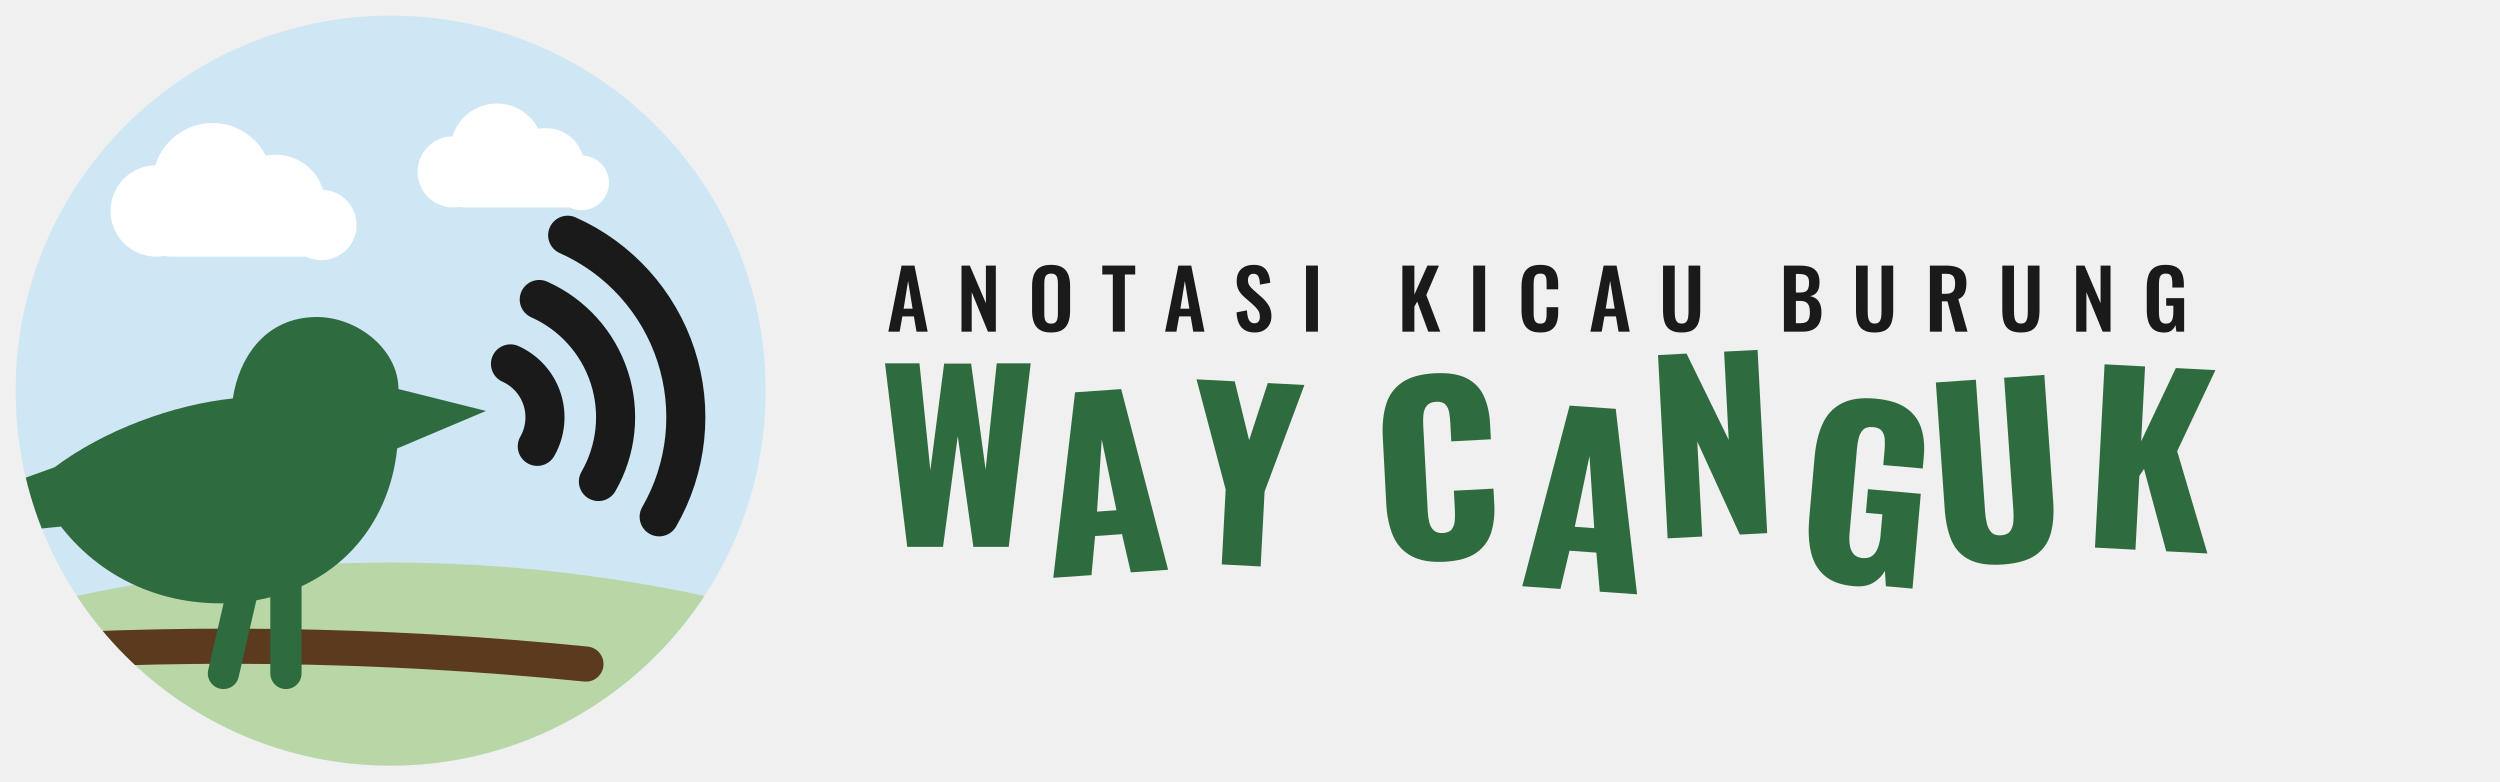
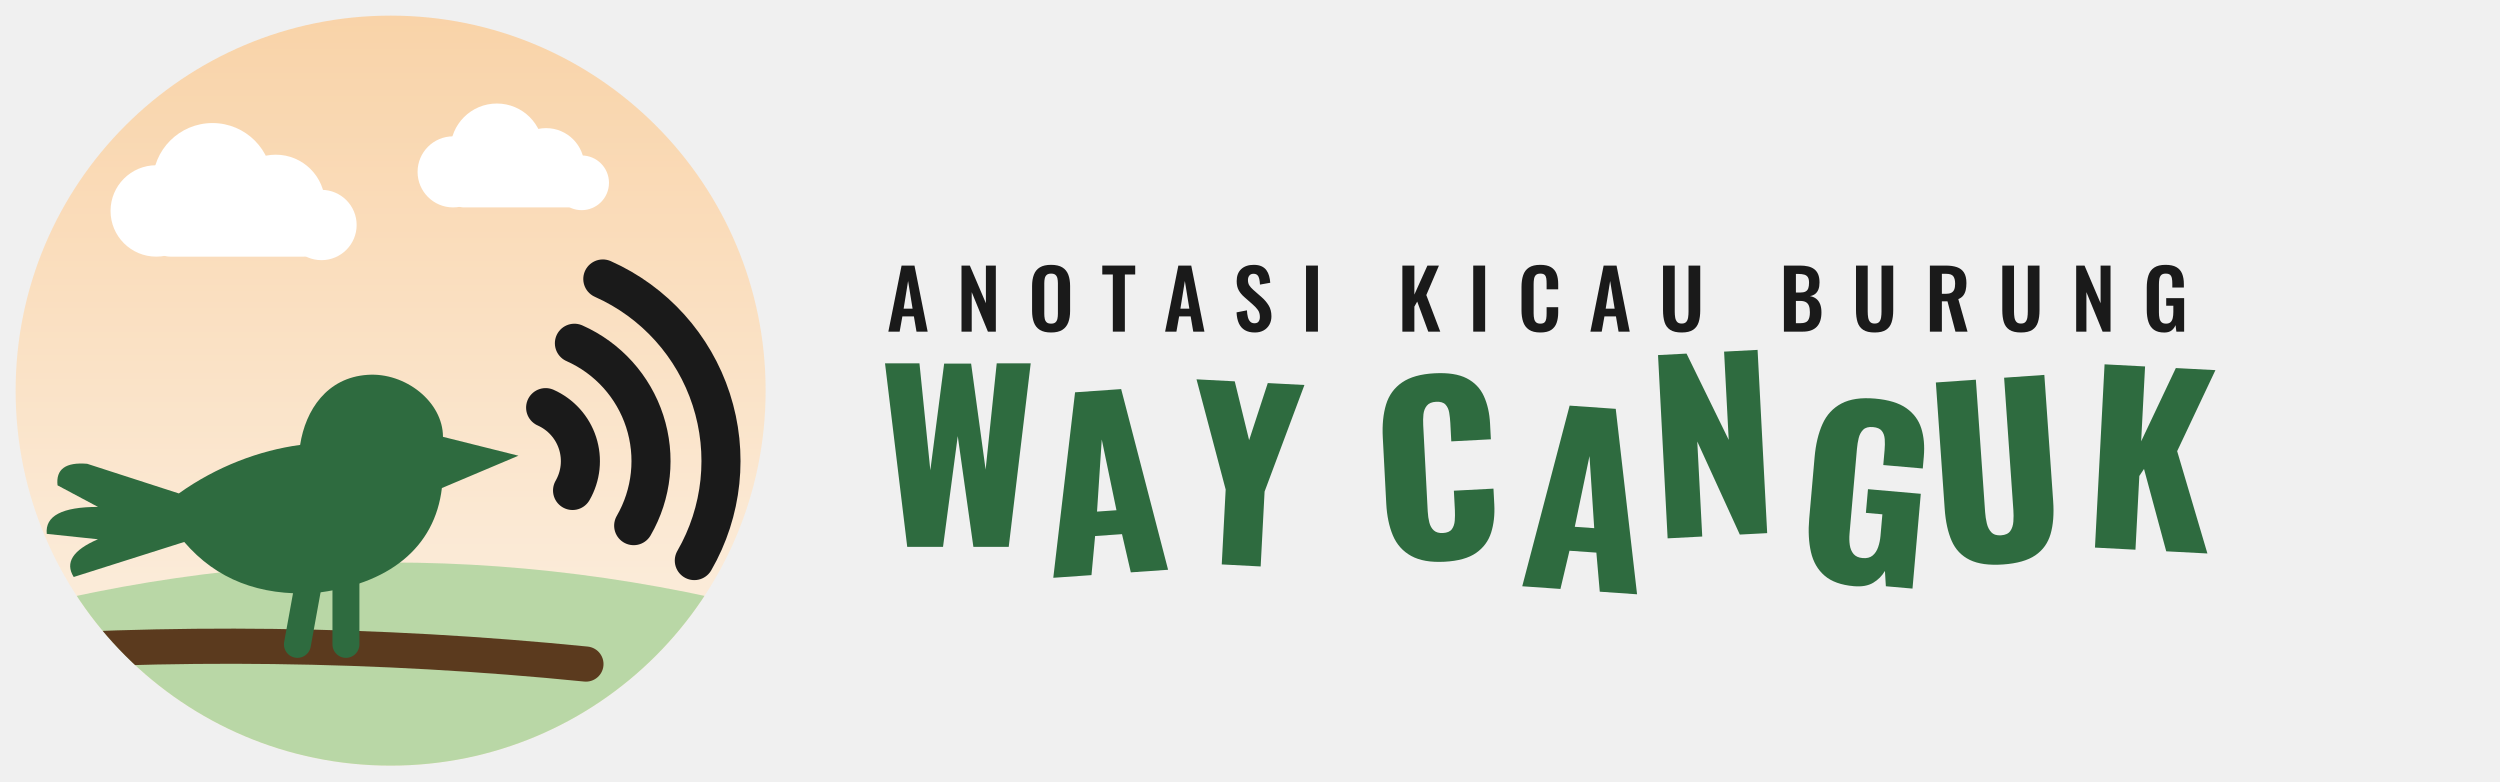
<svg xmlns="http://www.w3.org/2000/svg" viewBox="0 0 640 200">
  <defs>
    <clipPath id="c">
      <circle cx="100" cy="100" r="96" />
    </clipPath>
+     <linearGradient id="sky" x1="0" y1="0" x2="0" y2="1">
+       <stop offset="0" stop-color="#F9D3A8" />
+       <stop offset="0.75" stop-color="#FBEBD8" />
+     </linearGradient>
  </defs>
  <g clip-path="url(#c)">
-     <circle cx="100" cy="100" r="96" fill="#CFE6F5" />
+     <circle cx="100" cy="100" r="96" fill="url(#sky)" />
    <path d="M-10 160 Q100 128 210 160 L210 210 L-10 210 Z" fill="#B9D7A6" />
    <circle cx="40.0" cy="54.0" r="11.7" fill="#FFFFFF" />
    <circle cx="54.4" cy="46.8" r="15.3" fill="#FFFFFF" />
    <circle cx="70.6" cy="52.2" r="12.6" fill="#FFFFFF" />
    <circle cx="82.3" cy="57.6" r="9.0" fill="#FFFFFF" />
    <rect x="38.2" y="54.0" width="45.0" height="11.7" rx="5.4" fill="#FFFFFF" />
    <circle cx="116.0" cy="44.0" r="9.1" fill="#FFFFFF" />
    <circle cx="127.2" cy="38.4" r="11.9" fill="#FFFFFF" />
    <circle cx="139.8" cy="42.6" r="9.8" fill="#FFFFFF" />
    <circle cx="148.9" cy="46.8" r="7.0" fill="#FFFFFF" />
    <rect x="114.6" y="44.0" width="35.0" height="9.1" rx="4.2" fill="#FFFFFF" />
    <path d="M-10 168 Q70 162 150 170" stroke="#5B3A1E" stroke-width="9" fill="none" stroke-linecap="round" />
-     <g transform="translate(54 118) scale(1.6) translate(-50 -45)">
-       <path d="M94 37 L80 33.5 C80 27 73 21.5 66 22 C58.5 22.5 54.5 28.5 53.5 35 C44 36 33 40 25 46 L7 52.5 L11 57 L26 55.5 C33 64.5 44 69 56 67.5 C70 65.5 78.5 55.5 79.8 43 Z" fill="#2E6B3F" />
-       <path d="M55 66 L52 79 M62 65 L62 79" stroke="#2E6B3F" stroke-width="5" stroke-linecap="round" fill="none" />
+     <g transform="translate(72 127.7) scale(1.38) translate(-50 -45)">
+       <path d="M94 37 L80 33.5 C80 27 73 21.5 66 22 C58.5 22.5 54.5 28.5 53.5 35 C46 36 38 39 31 44 L14 38.5 Q8 38 8.5 42.5 L16 46.5 Q6 46.5 6.5 51.5 L16 52.5 Q9 55.5 11.5 59.5 L32 53 C38 60 46 63 56 62.5 C70 61 78.5 54 79.8 43 Z" fill="#2E6B3F" />
+       <path d="M55 61 L53 72 M62 60.5 L62 72" stroke="#2E6B3F" stroke-width="5" stroke-linecap="round" fill="none" />
    </g>
-     <g transform="rotate(-18 124.6 106.8)">
-       <path d="M134.6 95.7 A15 15 0 0 1 134.6 117.9" stroke="#1A1A1A" stroke-width="10" fill="none" stroke-linecap="round" />
-       <path d="M146.7 82.3 A33 33 0 0 1 146.7 131.3" stroke="#1A1A1A" stroke-width="10" fill="none" stroke-linecap="round" />
-       <path d="M158.7 68.9 A51 51 0 0 1 158.7 144.7" stroke="#1A1A1A" stroke-width="10" fill="none" stroke-linecap="round" />
+     <g transform="rotate(-18 133.6 118.0)">
+       <path d="M143.6 106.9 A15 15 0 0 1 143.6 129.2" stroke="#1A1A1A" stroke-width="10" fill="none" stroke-linecap="round" />
+       <path d="M155.7 93.5 A33 33 0 0 1 155.7 142.6" stroke="#1A1A1A" stroke-width="10" fill="none" stroke-linecap="round" />
+       <path d="M167.7 80.1 A51 51 0 0 1 167.7 155.9" stroke="#1A1A1A" stroke-width="10" fill="none" stroke-linecap="round" />
    </g>
  </g>
  <style>@media (prefers-color-scheme: dark){.sub path{fill:#E7E5E4}.big path{fill:#93BF7E}}</style>
  <g class="sub">
    <path d="M227.418 84.9 230.805 67.987H234.105L237.48 84.9H234.621L233.956 80.996H231.006L230.31 84.9ZM231.33 79.025H233.621L232.471 71.931Z" fill="#1A1A1A" />
    <path d="M246.142 84.9V67.987H248.278L252.391 77.626V67.987H254.936V84.9H252.904L248.761 74.787V84.9Z" fill="#1A1A1A" />
    <path d="M269.074 85.12Q267.264 85.12 266.198 84.452Q265.132 83.784 264.672 82.536Q264.212 81.288 264.212 79.586V73.24Q264.212 71.527 264.677 70.31Q265.142 69.093 266.203 68.446Q267.264 67.798 269.074 67.798Q270.894 67.798 271.955 68.451Q273.017 69.103 273.482 70.315Q273.947 71.527 273.947 73.24V79.596Q273.947 81.288 273.482 82.531Q273.017 83.774 271.955 84.447Q270.894 85.12 269.074 85.12ZM269.074 82.852Q269.83 82.852 270.203 82.515Q270.575 82.177 270.699 81.601Q270.823 81.026 270.823 80.323V72.534Q270.823 71.82 270.699 71.26Q270.575 70.7 270.203 70.373Q269.83 70.045 269.074 70.045Q268.339 70.045 267.961 70.373Q267.584 70.7 267.46 71.26Q267.336 71.82 267.336 72.534V80.323Q267.336 81.026 267.454 81.601Q267.573 82.177 267.945 82.515Q268.317 82.852 269.074 82.852Z" fill="#1A1A1A" />
    <path d="M284.883 84.9V70.269H282.184V67.987H290.613V70.269H287.965V84.9Z" fill="#1A1A1A" />
    <path d="M298.271 84.9 301.658 67.987H304.957L308.333 84.9H305.473L304.809 80.996H301.859L301.163 84.9ZM302.183 79.025H304.474L303.323 71.931Z" fill="#1A1A1A" />
    <path d="M321.242 85.12Q319.716 85.12 318.696 84.526Q317.677 83.932 317.154 82.788Q316.632 81.643 316.559 79.966L319.218 79.446Q319.259 80.44 319.457 81.189Q319.654 81.938 320.064 82.347Q320.473 82.755 321.145 82.755Q321.891 82.755 322.21 82.303Q322.529 81.851 322.529 81.16Q322.529 80.065 322.018 79.355Q321.507 78.645 320.681 77.924L318.553 76.054Q317.653 75.28 317.121 74.328Q316.59 73.375 316.59 71.972Q316.59 69.963 317.762 68.88Q318.935 67.798 320.956 67.798Q322.141 67.798 322.936 68.161Q323.73 68.525 324.199 69.17Q324.667 69.815 324.894 70.64Q325.122 71.465 325.183 72.388L322.553 72.856Q322.512 72.064 322.384 71.439Q322.255 70.815 321.909 70.452Q321.563 70.089 320.891 70.089Q320.197 70.089 319.836 70.542Q319.475 70.996 319.475 71.667Q319.475 72.526 319.833 73.075Q320.191 73.625 320.851 74.211L322.957 76.06Q323.993 76.949 324.74 78.124Q325.487 79.299 325.487 80.972Q325.487 82.192 324.954 83.133Q324.421 84.074 323.47 84.597Q322.518 85.12 321.242 85.12Z" fill="#1A1A1A" />
    <path d="M334.341 84.9V67.987H337.392V84.9Z" fill="#1A1A1A" />
    <path d="M359.006 84.9V67.987H362.077V75.414L365.421 67.987H368.368L365.135 75.538L368.706 84.9H365.634L362.807 77.203L362.077 78.497V84.9Z" fill="#1A1A1A" />
    <path d="M377.145 84.9V67.987H380.196V84.9Z" fill="#1A1A1A" />
    <path d="M394.327 85.12Q392.467 85.12 391.41 84.396Q390.354 83.671 389.93 82.402Q389.506 81.134 389.506 79.493V73.456Q389.506 71.723 389.93 70.454Q390.354 69.186 391.41 68.492Q392.467 67.798 394.327 67.798Q396.065 67.798 397.059 68.399Q398.053 69 398.476 70.096Q398.899 71.193 398.899 72.674V74.075H395.932V72.626Q395.932 71.913 395.86 71.327Q395.787 70.741 395.456 70.393Q395.125 70.045 394.337 70.045Q393.551 70.045 393.183 70.414Q392.815 70.782 392.712 71.404Q392.608 72.025 392.608 72.8V80.149Q392.608 81.056 392.758 81.657Q392.907 82.258 393.285 82.555Q393.663 82.852 394.337 82.852Q395.104 82.852 395.435 82.489Q395.767 82.126 395.849 81.514Q395.932 80.902 395.932 80.159V78.637H398.899V79.997Q398.899 81.488 398.496 82.647Q398.094 83.805 397.105 84.463Q396.116 85.12 394.327 85.12Z" fill="#1A1A1A" />
    <path d="M407.146 84.9 410.533 67.987H413.833L417.208 84.9H414.349L413.684 80.996H410.734L410.039 84.9ZM411.058 79.025H413.349L412.199 71.931Z" fill="#1A1A1A" />
    <path d="M430.504 85.12Q428.613 85.12 427.572 84.438Q426.531 83.756 426.133 82.484Q425.735 81.212 425.735 79.437V67.987H428.734V79.778Q428.734 80.573 428.848 81.277Q428.961 81.981 429.344 82.406Q429.727 82.831 430.504 82.831Q431.301 82.831 431.674 82.406Q432.046 81.981 432.155 81.277Q432.263 80.573 432.263 79.778V67.987H435.262V79.437Q435.262 81.212 434.859 82.484Q434.456 83.756 433.425 84.438Q432.395 85.12 430.504 85.12Z" fill="#1A1A1A" />
    <path d="M456.682 84.9V67.987H460.836Q461.952 67.987 462.862 68.195Q463.772 68.402 464.433 68.897Q465.094 69.392 465.446 70.228Q465.798 71.065 465.798 72.323Q465.798 73.356 465.516 74.086Q465.233 74.816 464.69 75.243Q464.147 75.671 463.344 75.807Q464.345 75.983 464.993 76.515Q465.641 77.046 465.966 77.908Q466.29 78.769 466.29 79.98Q466.29 81.184 465.991 82.109Q465.692 83.034 465.1 83.649Q464.508 84.265 463.619 84.582Q462.73 84.9 461.548 84.9ZM459.753 82.735H460.931Q462.334 82.735 462.834 82.053Q463.334 81.371 463.334 79.947Q463.334 78.936 463.09 78.297Q462.846 77.657 462.3 77.346Q461.754 77.034 460.829 77.034H459.753ZM459.753 74.894H460.807Q461.734 74.894 462.233 74.623Q462.732 74.352 462.924 73.79Q463.116 73.228 463.116 72.377Q463.116 71.466 462.821 70.982Q462.525 70.498 461.919 70.313Q461.312 70.129 460.36 70.129H459.753Z" fill="#1A1A1A" />
    <path d="M479.906 85.12Q478.015 85.12 476.974 84.438Q475.933 83.756 475.535 82.484Q475.137 81.212 475.137 79.437V67.987H478.136V79.778Q478.136 80.573 478.25 81.277Q478.364 81.981 478.746 82.406Q479.129 82.831 479.906 82.831Q480.703 82.831 481.076 82.406Q481.448 81.981 481.557 81.277Q481.665 80.573 481.665 79.778V67.987H484.665V79.437Q484.665 81.212 484.261 82.484Q483.858 83.756 482.827 84.438Q481.797 85.12 479.906 85.12Z" fill="#1A1A1A" />
    <path d="M494.051 84.9V67.987H498.101Q499.803 67.987 500.985 68.398Q502.167 68.81 502.786 69.791Q503.404 70.772 503.404 72.466Q503.404 73.479 503.217 74.289Q503.03 75.098 502.576 75.673Q502.122 76.248 501.327 76.574L503.685 84.9H500.59L498.56 77.149H497.121V84.9ZM497.121 75.22H498.095Q498.989 75.22 499.519 74.954Q500.048 74.687 500.281 74.119Q500.514 73.551 500.514 72.638Q500.514 71.36 500.047 70.73Q499.579 70.099 498.252 70.099H497.121Z" fill="#1A1A1A" />
    <path d="M517.358 85.12Q515.466 85.12 514.426 84.438Q513.385 83.756 512.987 82.484Q512.589 81.212 512.589 79.437V67.987H515.588V79.778Q515.588 80.573 515.701 81.277Q515.815 81.981 516.198 82.406Q516.581 82.831 517.358 82.831Q518.155 82.831 518.528 82.406Q518.9 81.981 519.009 81.277Q519.117 80.573 519.117 79.778V67.987H522.116V79.437Q522.116 81.212 521.713 82.484Q521.309 83.756 520.279 84.438Q519.249 85.12 517.358 85.12Z" fill="#1A1A1A" />
    <path d="M531.502 84.9V67.987H533.638L537.751 77.626V67.987H540.296V84.9H538.264L534.121 74.787V84.9Z" fill="#1A1A1A" />
    <path d="M554.066 85.13Q552.393 85.13 551.41 84.425Q550.428 83.719 550 82.409Q549.572 81.098 549.572 79.324V73.655Q549.572 71.829 549.996 70.519Q550.42 69.208 551.476 68.503Q552.533 67.798 554.383 67.798Q556.121 67.798 557.146 68.379Q558.17 68.96 558.62 70.061Q559.069 71.163 559.069 72.736V73.6H556.112V72.636Q556.112 71.82 556.004 71.245Q555.895 70.669 555.543 70.357Q555.191 70.045 554.425 70.045Q553.607 70.045 553.24 70.444Q552.872 70.844 552.779 71.491Q552.686 72.138 552.686 72.912V79.984Q552.686 80.861 552.831 81.509Q552.976 82.156 553.375 82.504Q553.774 82.852 554.509 82.852Q555.255 82.852 555.66 82.479Q556.064 82.105 556.219 81.432Q556.375 80.759 556.375 79.852V78.262H554.547V76.322H559.14V84.9H557.151L556.933 83.238Q556.598 84.059 555.921 84.595Q555.243 85.13 554.066 85.13Z" fill="#1A1A1A" />
  </g>
  <g class="big">
    <path d="M232.25 140.0 226.566 93.02H235.382L238.166 120.396L241.704 93.078H248.606L252.318 120.222L255.16 93.02H263.86L258.234 140.0H249.186L245.184 111.638L241.414 140.0Z" fill="#2E6B3F" />
    <path d="M269.641 147.915 275.216 100.43 287.019 99.605 299.033 145.86 289.487 146.527 287.233 136.743 280.347 137.224 279.419 147.231ZM280.84 130.969 285.816 130.621 282.05 112.511Z" fill="#2E6B3F" />
    <path d="M312.767 144.492 313.772 125.32 306.306 97.109 316.095 97.622 319.777 112.683 324.551 98.065 333.934 98.557 323.734 125.842 322.729 145.014Z" fill="#2E6B3F" />
    <path d="M369.775 143.809Q364.447 144.088 361.246 142.31Q358.046 140.532 356.588 137.095Q355.13 133.657 354.881 128.908L353.995 111.995Q353.74 107.13 354.83 103.559Q355.921 99.988 358.919 97.914Q361.918 95.84 367.247 95.561Q372.46 95.288 375.474 96.843Q378.489 98.398 379.866 101.404Q381.243 104.411 381.452 108.407L381.665 112.461L371.529 112.993L371.283 108.301Q371.21 106.911 370.999 105.644Q370.787 104.378 370.048 103.574Q369.309 102.771 367.629 102.859Q366.007 102.944 365.271 103.854Q364.535 104.763 364.4 106.077Q364.266 107.391 364.342 108.839L365.498 130.907Q365.58 132.471 365.909 133.76Q366.238 135.05 367.061 135.791Q367.884 136.532 369.39 136.453Q371.011 136.368 371.663 135.492Q372.314 134.615 372.417 133.274Q372.521 131.933 372.449 130.543L372.191 125.619L382.327 125.088L382.539 129.143Q382.749 133.139 381.727 136.358Q380.705 139.577 377.875 141.555Q375.046 143.532 369.775 143.809Z" fill="#2E6B3F" />
    <path d="M389.695 150.085 401.825 103.838 413.628 104.664 419.087 152.14 409.541 151.473 408.67 141.47 401.785 140.988 399.473 150.769ZM403.144 134.862 408.12 135.21 406.91 116.753Z" fill="#2E6B3F" />
    <path d="M426.913 137.818 424.454 90.902 431.752 90.52 442.551 112.605 441.367 90.016 449.94 89.567 452.398 136.482 445.39 136.85 434.5 113.027 435.775 137.353Z" fill="#2E6B3F" />
    <path d="M474.574 150.063Q469.72 149.639 467.095 147.371Q464.469 145.104 463.606 141.331Q462.742 137.559 463.162 132.763L464.537 117.047Q464.972 112.078 466.561 108.549Q468.151 105.02 471.416 103.297Q474.682 101.574 479.998 102.039Q485.198 102.494 488.022 104.488Q490.846 106.482 491.849 109.655Q492.852 112.829 492.493 116.931L492.231 119.936L482.119 119.051L482.453 115.237Q482.584 113.735 482.493 112.446Q482.402 111.158 481.748 110.314Q481.094 109.471 479.476 109.33Q477.801 109.183 476.971 110.013Q476.142 110.843 475.823 112.154Q475.505 113.465 475.378 114.91L473.483 136.577Q473.346 138.137 473.545 139.523Q473.744 140.908 474.509 141.819Q475.273 142.73 476.833 142.867Q478.451 143.008 479.394 142.218Q480.336 141.427 480.804 140.07Q481.272 138.714 481.409 137.154L481.889 131.665L477.671 131.296L478.202 125.229L491.722 126.412L489.599 150.679L482.781 150.083L482.542 146.161Q481.446 148.045 479.541 149.188Q477.636 150.331 474.574 150.063Z" fill="#2E6B3F" />
    <path d="M512.791 144.505Q507.41 144.881 504.249 143.329Q501.088 141.777 499.636 138.477Q498.185 135.177 497.841 130.259L495.579 97.916L505.82 97.2L508.191 131.105Q508.292 132.552 508.625 133.982Q508.957 135.412 509.803 136.283Q510.649 137.154 512.269 137.041Q513.947 136.924 514.634 135.945Q515.322 134.967 515.423 133.506Q515.525 132.046 515.423 130.599L513.053 96.694L523.351 95.974L525.613 128.317Q525.957 133.235 524.95 136.707Q523.942 140.178 521.057 142.153Q518.172 144.129 512.791 144.505Z" fill="#2E6B3F" />
    <path d="M536.311 140.182 538.77 93.267 549.138 93.81 548.133 112.982 557.015 94.223 567.151 94.754 557.352 115.497 565.098 141.691 554.556 141.138 548.866 120.048 547.669 121.843 546.679 140.725Z" fill="#2E6B3F" />
  </g>
</svg>
